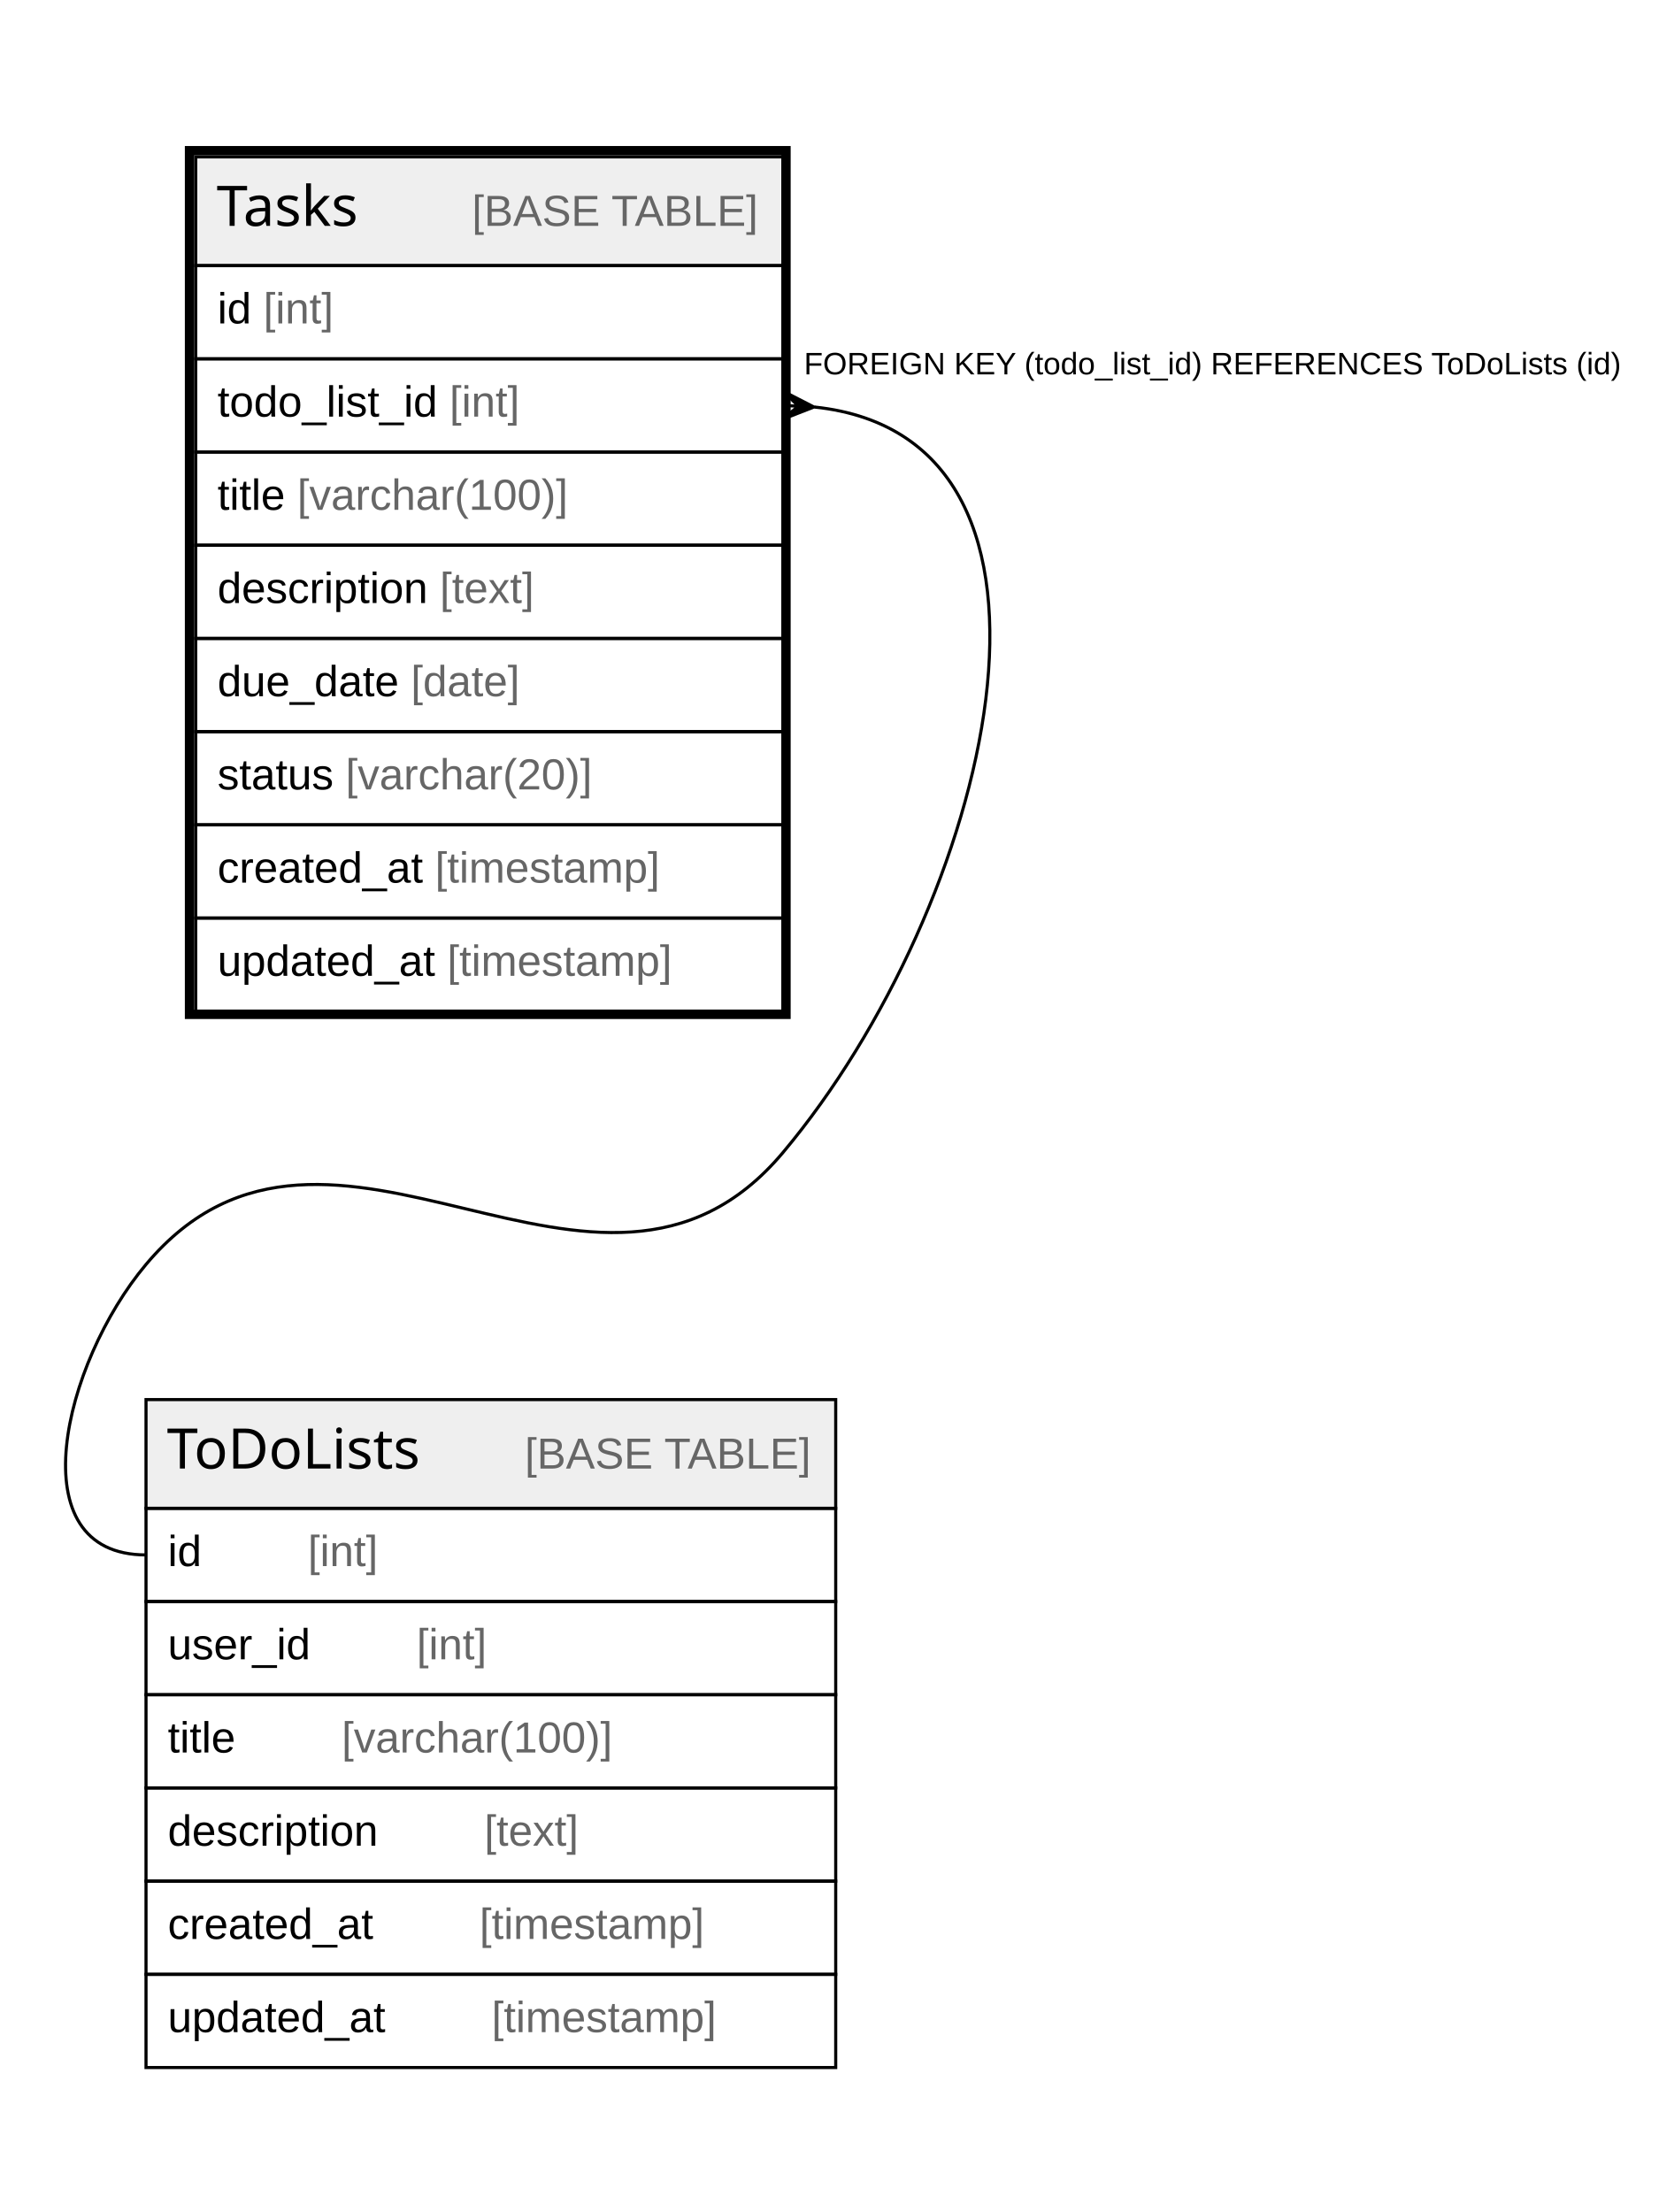
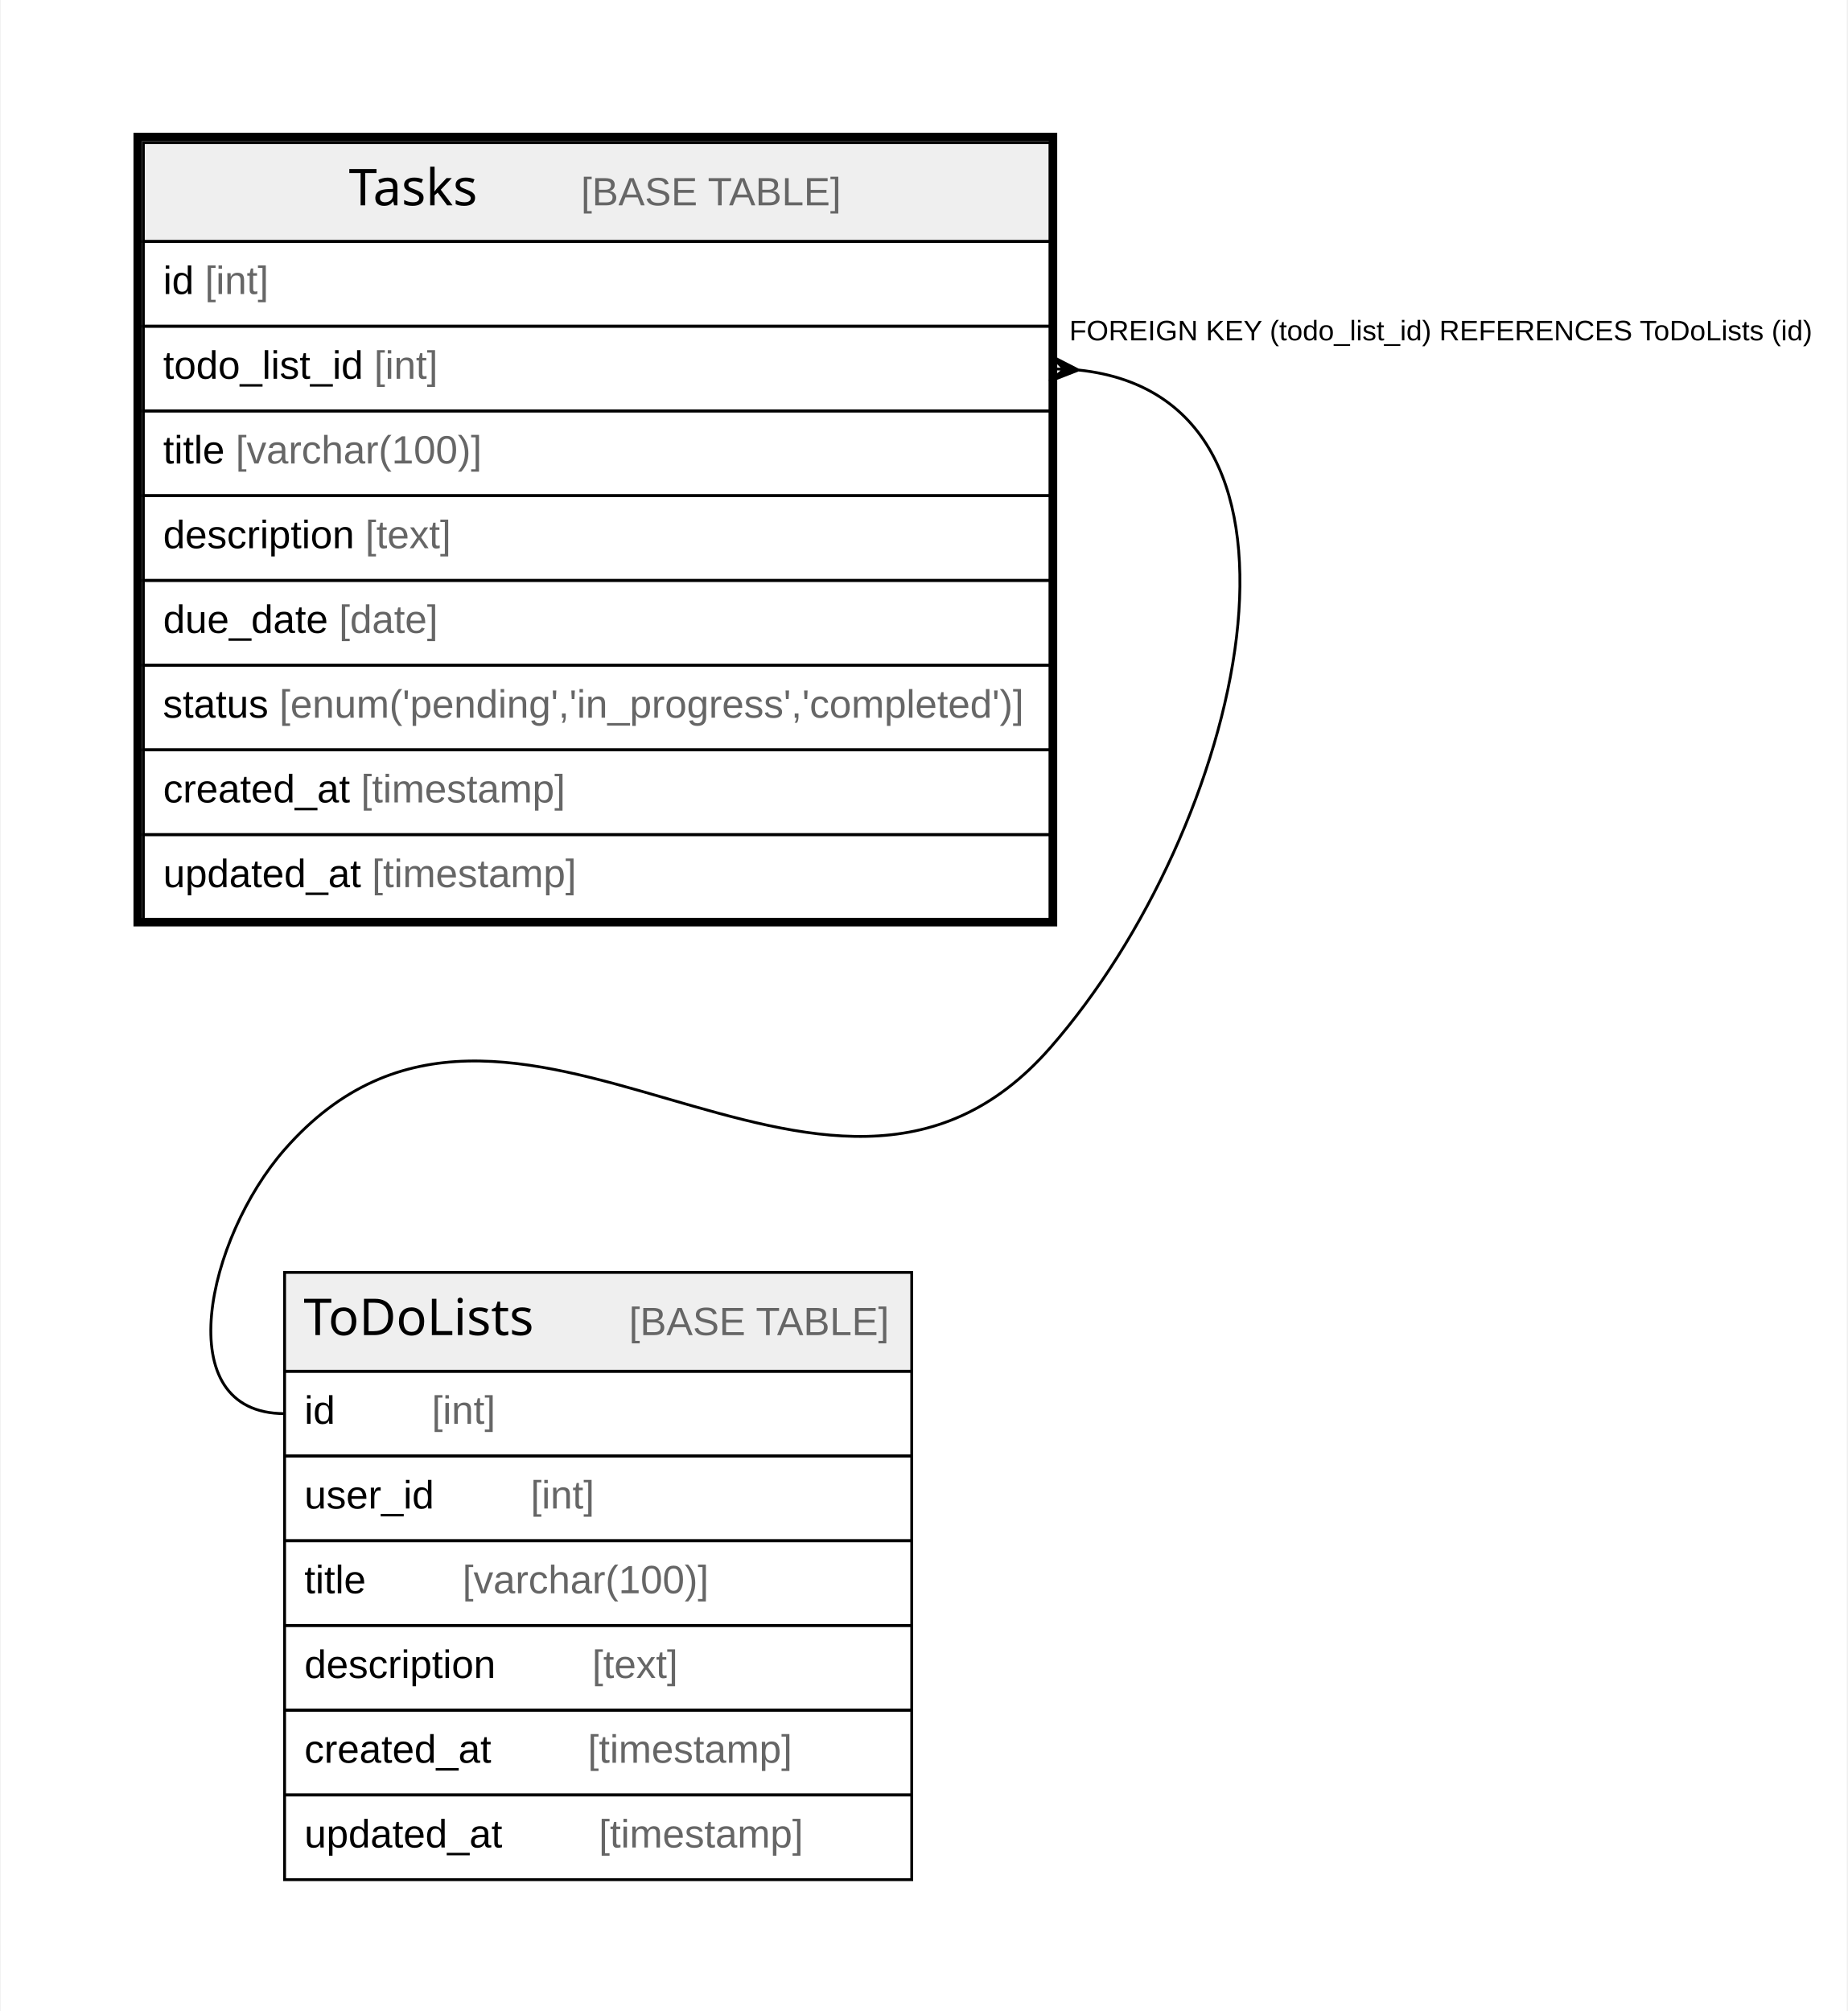
- <svg xmlns="http://www.w3.org/2000/svg" width="534pt" height="712pt" viewBox="0.00 0.00 534.00 712.00">
+ <svg xmlns="http://www.w3.org/2000/svg" width="654pt" height="712pt" viewBox="0.00 0.00 653.50 712.00">
  <g id="graph0" class="graph" transform="scale(1 1) rotate(0) translate(4 708)">
-     <polygon fill="#ffffff" stroke="transparent" points="-4,4 -4,-708 530,-708 530,4 -4,4" />
+     <polygon fill="#ffffff" stroke="transparent" points="-4,4 -4,-708 649.5,-708 649.5,4 -4,4" />
    <g id="node1" class="node">
-       <polygon fill="#efefef" stroke="transparent" points="59,-622.5 59,-657.5 248,-657.5 248,-622.5 59,-622.5" />
-       <polygon fill="none" stroke="#000000" points="59,-622.5 59,-657.5 248,-657.5 248,-622.5 59,-622.5" />
-       <text text-anchor="start" x="65.715" y="-635.3" font-family="Arial Bold" font-size="18.00" fill="#000000">Tasks</text>
-       <text text-anchor="start" x="113.717" y="-635.3" font-family="Arial" font-size="14.00" fill="#000000">    </text>
-       <text text-anchor="start" x="147.922" y="-635.3" font-family="Arial" font-size="14.00" fill="#666666">[BASE TABLE]</text>
-       <polygon fill="none" stroke="#000000" points="59,-592.5 59,-622.5 248,-622.5 248,-592.5 59,-592.5" />
-       <text text-anchor="start" x="66" y="-603.9" font-family="Arial" font-size="14.00" fill="#000000">id </text>
-       <text text-anchor="start" x="80.78" y="-603.9" font-family="Arial" font-size="14.00" fill="#666666">[int]</text>
-       <polygon fill="none" stroke="#000000" points="59,-562.5 59,-592.5 248,-592.5 248,-562.5 59,-562.5" />
-       <text text-anchor="start" x="66" y="-573.9" font-family="Arial" font-size="14.00" fill="#000000">todo_list_id </text>
-       <text text-anchor="start" x="140.687" y="-573.9" font-family="Arial" font-size="14.00" fill="#666666">[int]</text>
-       <polygon fill="none" stroke="#000000" points="59,-532.5 59,-562.5 248,-562.5 248,-532.5 59,-532.5" />
-       <text text-anchor="start" x="66" y="-543.9" font-family="Arial" font-size="14.00" fill="#000000">title </text>
-       <text text-anchor="start" x="91.668" y="-543.9" font-family="Arial" font-size="14.00" fill="#666666">[varchar(100)]</text>
-       <polygon fill="none" stroke="#000000" points="59,-502.5 59,-532.5 248,-532.5 248,-502.5 59,-502.5" />
-       <text text-anchor="start" x="66" y="-513.9" font-family="Arial" font-size="14.00" fill="#000000">description </text>
-       <text text-anchor="start" x="137.568" y="-513.9" font-family="Arial" font-size="14.00" fill="#666666">[text]</text>
-       <polygon fill="none" stroke="#000000" points="59,-472.5 59,-502.5 248,-502.5 248,-472.5 59,-472.5" />
-       <text text-anchor="start" x="66" y="-483.9" font-family="Arial" font-size="14.00" fill="#000000">due_date </text>
-       <text text-anchor="start" x="128.259" y="-483.9" font-family="Arial" font-size="14.00" fill="#666666">[date]</text>
-       <polygon fill="none" stroke="#000000" points="59,-442.5 59,-472.5 248,-472.5 248,-442.5 59,-442.5" />
-       <text text-anchor="start" x="66" y="-453.9" font-family="Arial" font-size="14.00" fill="#000000">status </text>
-       <text text-anchor="start" x="107.237" y="-453.9" font-family="Arial" font-size="14.00" fill="#666666">[varchar(20)]</text>
-       <polygon fill="none" stroke="#000000" points="59,-412.5 59,-442.5 248,-442.5 248,-412.5 59,-412.5" />
-       <text text-anchor="start" x="66" y="-423.9" font-family="Arial" font-size="14.00" fill="#000000">created_at </text>
-       <text text-anchor="start" x="136.028" y="-423.9" font-family="Arial" font-size="14.00" fill="#666666">[timestamp]</text>
-       <polygon fill="none" stroke="#000000" points="59,-382.5 59,-412.5 248,-412.5 248,-382.5 59,-382.5" />
-       <text text-anchor="start" x="66" y="-393.9" font-family="Arial" font-size="14.00" fill="#000000">updated_at </text>
-       <text text-anchor="start" x="139.933" y="-393.9" font-family="Arial" font-size="14.00" fill="#666666">[timestamp]</text>
-       <polygon fill="none" stroke="#000000" stroke-width="3" points="57,-381.5 57,-659.5 249,-659.5 249,-381.5 57,-381.5" />
+       <polygon fill="#efefef" stroke="transparent" points="46.5,-622.5 46.5,-657.5 367.5,-657.5 367.5,-622.5 46.5,-622.5" />
+       <polygon fill="none" stroke="#000000" points="46.5,-622.5 46.5,-657.5 367.5,-657.5 367.5,-622.5 46.5,-622.5" />
+       <text text-anchor="start" x="119.215" y="-635.3" font-family="Arial Bold" font-size="18.00" fill="#000000">Tasks</text>
+       <text text-anchor="start" x="167.217" y="-635.3" font-family="Arial" font-size="14.00" fill="#000000">    </text>
+       <text text-anchor="start" x="201.422" y="-635.3" font-family="Arial" font-size="14.00" fill="#666666">[BASE TABLE]</text>
+       <polygon fill="none" stroke="#000000" points="46.5,-592.5 46.5,-622.5 367.5,-622.5 367.5,-592.5 46.5,-592.5" />
+       <text text-anchor="start" x="53.5" y="-603.9" font-family="Arial" font-size="14.00" fill="#000000">id </text>
+       <text text-anchor="start" x="68.28" y="-603.9" font-family="Arial" font-size="14.00" fill="#666666">[int]</text>
+       <polygon fill="none" stroke="#000000" points="46.5,-562.5 46.5,-592.5 367.5,-592.5 367.5,-562.5 46.5,-562.5" />
+       <text text-anchor="start" x="53.5" y="-573.9" font-family="Arial" font-size="14.00" fill="#000000">todo_list_id </text>
+       <text text-anchor="start" x="128.187" y="-573.9" font-family="Arial" font-size="14.00" fill="#666666">[int]</text>
+       <polygon fill="none" stroke="#000000" points="46.5,-532.5 46.5,-562.5 367.5,-562.5 367.5,-532.5 46.5,-532.5" />
+       <text text-anchor="start" x="53.5" y="-543.9" font-family="Arial" font-size="14.00" fill="#000000">title </text>
+       <text text-anchor="start" x="79.168" y="-543.9" font-family="Arial" font-size="14.00" fill="#666666">[varchar(100)]</text>
+       <polygon fill="none" stroke="#000000" points="46.5,-502.5 46.5,-532.5 367.5,-532.5 367.5,-502.5 46.5,-502.5" />
+       <text text-anchor="start" x="53.5" y="-513.9" font-family="Arial" font-size="14.00" fill="#000000">description </text>
+       <text text-anchor="start" x="125.068" y="-513.9" font-family="Arial" font-size="14.00" fill="#666666">[text]</text>
+       <polygon fill="none" stroke="#000000" points="46.5,-472.5 46.5,-502.5 367.5,-502.5 367.5,-472.5 46.5,-472.5" />
+       <text text-anchor="start" x="53.5" y="-483.9" font-family="Arial" font-size="14.00" fill="#000000">due_date </text>
+       <text text-anchor="start" x="115.759" y="-483.9" font-family="Arial" font-size="14.00" fill="#666666">[date]</text>
+       <polygon fill="none" stroke="#000000" points="46.5,-442.5 46.5,-472.5 367.5,-472.5 367.5,-442.5 46.5,-442.5" />
+       <text text-anchor="start" x="53.41" y="-453.9" font-family="Arial" font-size="14.00" fill="#000000">status </text>
+       <text text-anchor="start" x="94.647" y="-453.9" font-family="Arial" font-size="14.00" fill="#666666">[enum('pending','in_progress','completed')]</text>
+       <polygon fill="none" stroke="#000000" points="46.5,-412.5 46.5,-442.5 367.5,-442.5 367.5,-412.5 46.5,-412.5" />
+       <text text-anchor="start" x="53.5" y="-423.9" font-family="Arial" font-size="14.00" fill="#000000">created_at </text>
+       <text text-anchor="start" x="123.528" y="-423.9" font-family="Arial" font-size="14.00" fill="#666666">[timestamp]</text>
+       <polygon fill="none" stroke="#000000" points="46.5,-382.5 46.5,-412.5 367.5,-412.5 367.5,-382.5 46.5,-382.5" />
+       <text text-anchor="start" x="53.5" y="-393.9" font-family="Arial" font-size="14.00" fill="#000000">updated_at </text>
+       <text text-anchor="start" x="127.433" y="-393.9" font-family="Arial" font-size="14.00" fill="#666666">[timestamp]</text>
+       <polygon fill="none" stroke="#000000" stroke-width="3" points="44.5,-381.5 44.5,-659.5 368.5,-659.5 368.5,-381.5 44.5,-381.5" />
    </g>
    <g id="node2" class="node">
-       <polygon fill="#efefef" stroke="transparent" points="43,-222.5 43,-257.5 265,-257.5 265,-222.5 43,-222.5" />
-       <polygon fill="none" stroke="#000000" points="43,-222.5 43,-257.5 265,-257.5 265,-222.5 43,-222.5" />
-       <text text-anchor="start" x="49.713" y="-235.3" font-family="Arial Bold" font-size="18.00" fill="#000000">ToDoLists</text>
-       <text text-anchor="start" x="130.719" y="-235.3" font-family="Arial" font-size="14.00" fill="#000000">    </text>
-       <text text-anchor="start" x="164.923" y="-235.3" font-family="Arial" font-size="14.00" fill="#666666">[BASE TABLE]</text>
-       <polygon fill="none" stroke="#000000" points="43,-192.5 43,-222.5 265,-222.5 265,-192.5 43,-192.5" />
-       <text text-anchor="start" x="50" y="-203.9" font-family="Arial" font-size="14.00" fill="#000000">id    </text>
-       <text text-anchor="start" x="95.094" y="-203.9" font-family="Arial" font-size="14.00" fill="#666666">[int]</text>
-       <polygon fill="none" stroke="#000000" points="43,-162.5 43,-192.5 265,-192.5 265,-162.5 43,-162.5" />
-       <text text-anchor="start" x="50" y="-173.9" font-family="Arial" font-size="14.00" fill="#000000">user_id    </text>
-       <text text-anchor="start" x="130.102" y="-173.9" font-family="Arial" font-size="14.00" fill="#666666">[int]</text>
-       <polygon fill="none" stroke="#000000" points="43,-132.5 43,-162.5 265,-162.5 265,-132.5 43,-132.5" />
-       <text text-anchor="start" x="50" y="-143.9" font-family="Arial" font-size="14.00" fill="#000000">title    </text>
-       <text text-anchor="start" x="105.982" y="-143.9" font-family="Arial" font-size="14.00" fill="#666666">[varchar(100)]</text>
-       <polygon fill="none" stroke="#000000" points="43,-102.5 43,-132.5 265,-132.5 265,-102.5 43,-102.5" />
-       <text text-anchor="start" x="50" y="-113.9" font-family="Arial" font-size="14.00" fill="#000000">description    </text>
-       <text text-anchor="start" x="151.882" y="-113.9" font-family="Arial" font-size="14.00" fill="#666666">[text]</text>
-       <polygon fill="none" stroke="#000000" points="43,-72.5 43,-102.5 265,-102.5 265,-72.5 43,-72.5" />
-       <text text-anchor="start" x="50" y="-83.9" font-family="Arial" font-size="14.00" fill="#000000">created_at    </text>
-       <text text-anchor="start" x="150.342" y="-83.9" font-family="Arial" font-size="14.00" fill="#666666">[timestamp]</text>
-       <polygon fill="none" stroke="#000000" points="43,-42.5 43,-72.5 265,-72.5 265,-42.5 43,-42.5" />
-       <text text-anchor="start" x="50" y="-53.9" font-family="Arial" font-size="14.00" fill="#000000">updated_at    </text>
-       <text text-anchor="start" x="154.247" y="-53.9" font-family="Arial" font-size="14.00" fill="#666666">[timestamp]</text>
+       <polygon fill="#efefef" stroke="transparent" points="96.5,-222.5 96.5,-257.5 318.5,-257.5 318.5,-222.5 96.5,-222.5" />
+       <polygon fill="none" stroke="#000000" points="96.5,-222.5 96.5,-257.5 318.5,-257.5 318.5,-222.5 96.5,-222.5" />
+       <text text-anchor="start" x="103.213" y="-235.3" font-family="Arial Bold" font-size="18.00" fill="#000000">ToDoLists</text>
+       <text text-anchor="start" x="184.219" y="-235.3" font-family="Arial" font-size="14.00" fill="#000000">    </text>
+       <text text-anchor="start" x="218.423" y="-235.3" font-family="Arial" font-size="14.00" fill="#666666">[BASE TABLE]</text>
+       <polygon fill="none" stroke="#000000" points="96.5,-192.5 96.5,-222.5 318.5,-222.5 318.5,-192.5 96.5,-192.5" />
+       <text text-anchor="start" x="103.5" y="-203.9" font-family="Arial" font-size="14.00" fill="#000000">id    </text>
+       <text text-anchor="start" x="148.594" y="-203.9" font-family="Arial" font-size="14.00" fill="#666666">[int]</text>
+       <polygon fill="none" stroke="#000000" points="96.5,-162.5 96.5,-192.5 318.5,-192.5 318.5,-162.5 96.5,-162.5" />
+       <text text-anchor="start" x="103.5" y="-173.9" font-family="Arial" font-size="14.00" fill="#000000">user_id    </text>
+       <text text-anchor="start" x="183.602" y="-173.9" font-family="Arial" font-size="14.00" fill="#666666">[int]</text>
+       <polygon fill="none" stroke="#000000" points="96.5,-132.5 96.5,-162.5 318.5,-162.5 318.5,-132.5 96.5,-132.5" />
+       <text text-anchor="start" x="103.5" y="-143.9" font-family="Arial" font-size="14.00" fill="#000000">title    </text>
+       <text text-anchor="start" x="159.482" y="-143.9" font-family="Arial" font-size="14.00" fill="#666666">[varchar(100)]</text>
+       <polygon fill="none" stroke="#000000" points="96.5,-102.5 96.5,-132.5 318.5,-132.5 318.5,-102.5 96.5,-102.5" />
+       <text text-anchor="start" x="103.5" y="-113.9" font-family="Arial" font-size="14.00" fill="#000000">description    </text>
+       <text text-anchor="start" x="205.382" y="-113.9" font-family="Arial" font-size="14.00" fill="#666666">[text]</text>
+       <polygon fill="none" stroke="#000000" points="96.5,-72.5 96.5,-102.5 318.5,-102.5 318.5,-72.5 96.5,-72.5" />
+       <text text-anchor="start" x="103.5" y="-83.9" font-family="Arial" font-size="14.00" fill="#000000">created_at    </text>
+       <text text-anchor="start" x="203.842" y="-83.9" font-family="Arial" font-size="14.00" fill="#666666">[timestamp]</text>
+       <polygon fill="none" stroke="#000000" points="96.5,-42.5 96.5,-72.5 318.5,-72.5 318.5,-42.5 96.5,-42.5" />
+       <text text-anchor="start" x="103.5" y="-53.9" font-family="Arial" font-size="14.00" fill="#000000">updated_at    </text>
+       <text text-anchor="start" x="207.747" y="-53.9" font-family="Arial" font-size="14.00" fill="#666666">[timestamp]</text>
    </g>
    <g id="edge1" class="edge">
-       <path fill="none" stroke="#000000" d="M258.172,-576.984C352.322,-567.05 314.453,-416.14 248,-337 188.514,-266.158 102.486,-371.842 43,-301 16.277,-269.176 1.444,-207.5 43,-207.5" />
-       <polygon fill="#000000" stroke="#000000" points="257.987,-576.993 247.772,-573.006 252.994,-577.247 248,-577.5 248,-577.5 248,-577.5 252.994,-577.247 248.228,-581.994 257.987,-576.993 257.987,-576.993" />
-       <text text-anchor="start" x="254.774" y="-587.5" font-family="Arial" font-size="10.00" fill="#000000">FOREIGN KEY (todo_list_id) REFERENCES ToDoLists (id)</text>
+       <path fill="none" stroke="#000000" d="M377.677,-576.979C471.93,-566.957 435.591,-414.735 367.5,-337 287.441,-245.603 176.559,-392.397 96.5,-301 69.119,-269.741 54.944,-207.5 96.5,-207.5" />
+       <polygon fill="#000000" stroke="#000000" points="377.487,-576.989 367.27,-573.006 372.493,-577.245 367.5,-577.5 367.5,-577.5 367.5,-577.5 372.493,-577.245 367.73,-581.994 377.487,-576.989 377.487,-576.989" />
+       <text text-anchor="start" x="374.274" y="-587.5" font-family="Arial" font-size="10.00" fill="#000000">FOREIGN KEY (todo_list_id) REFERENCES ToDoLists (id)</text>
    </g>
  </g>
</svg>
